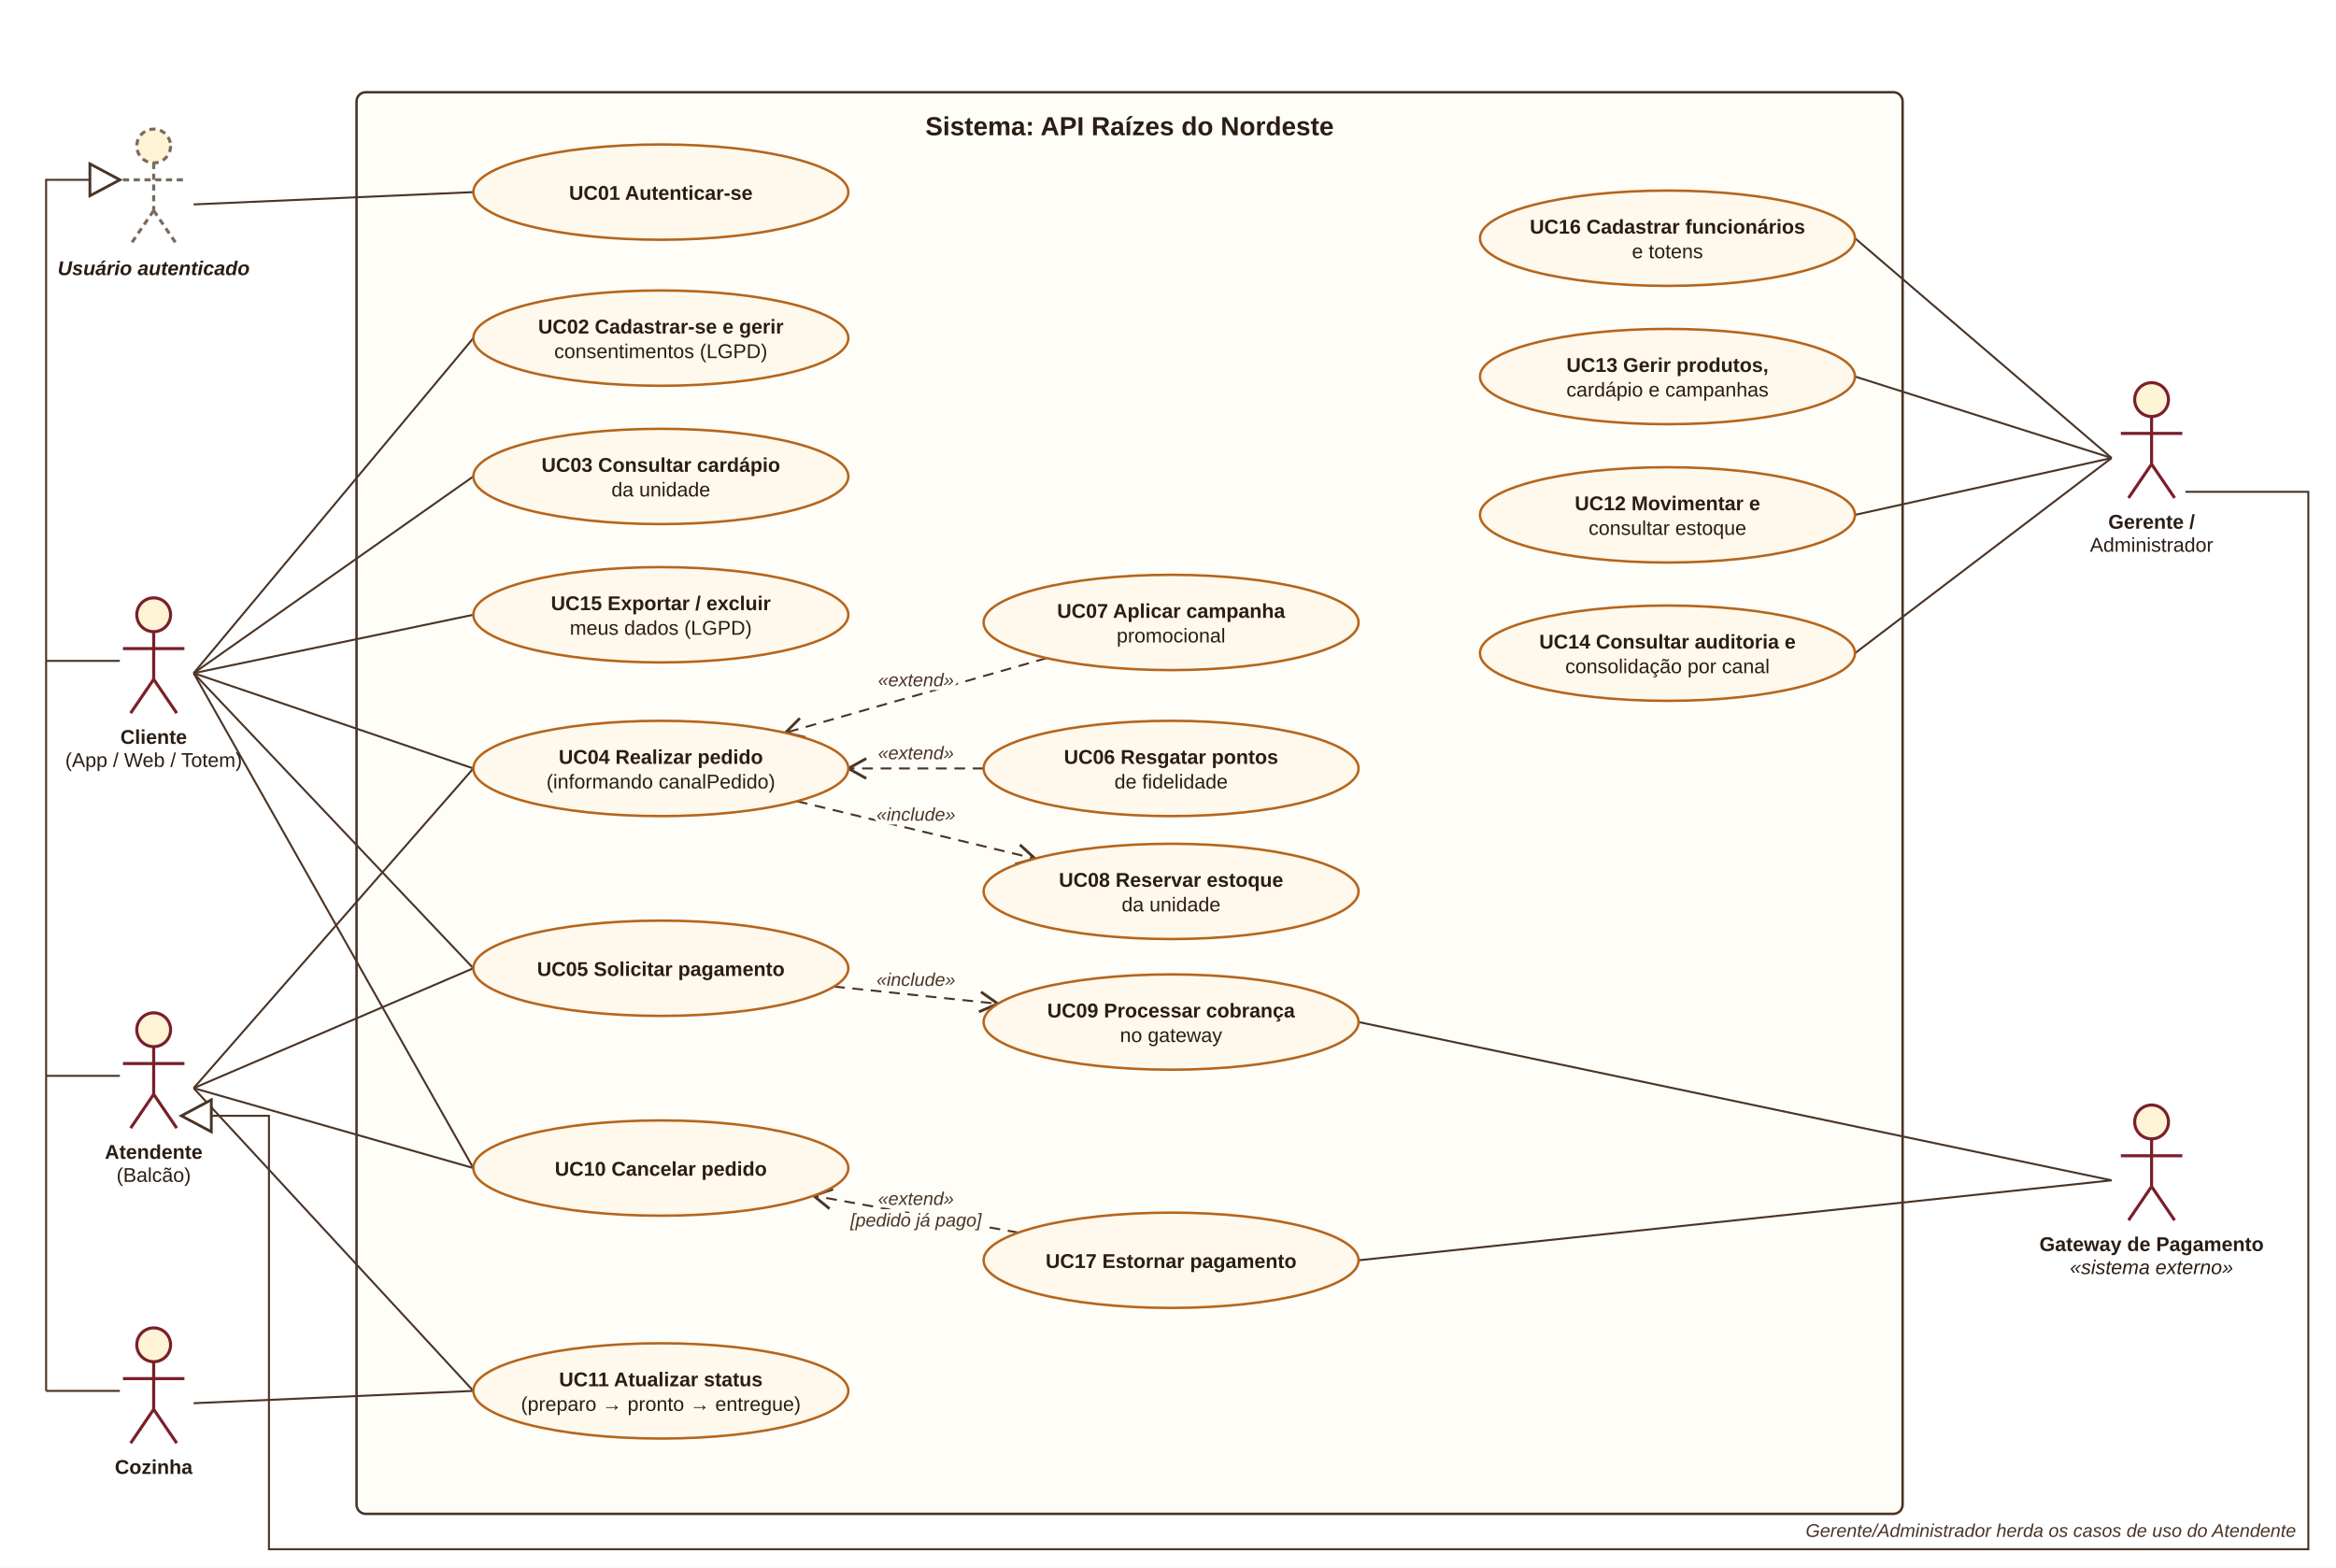
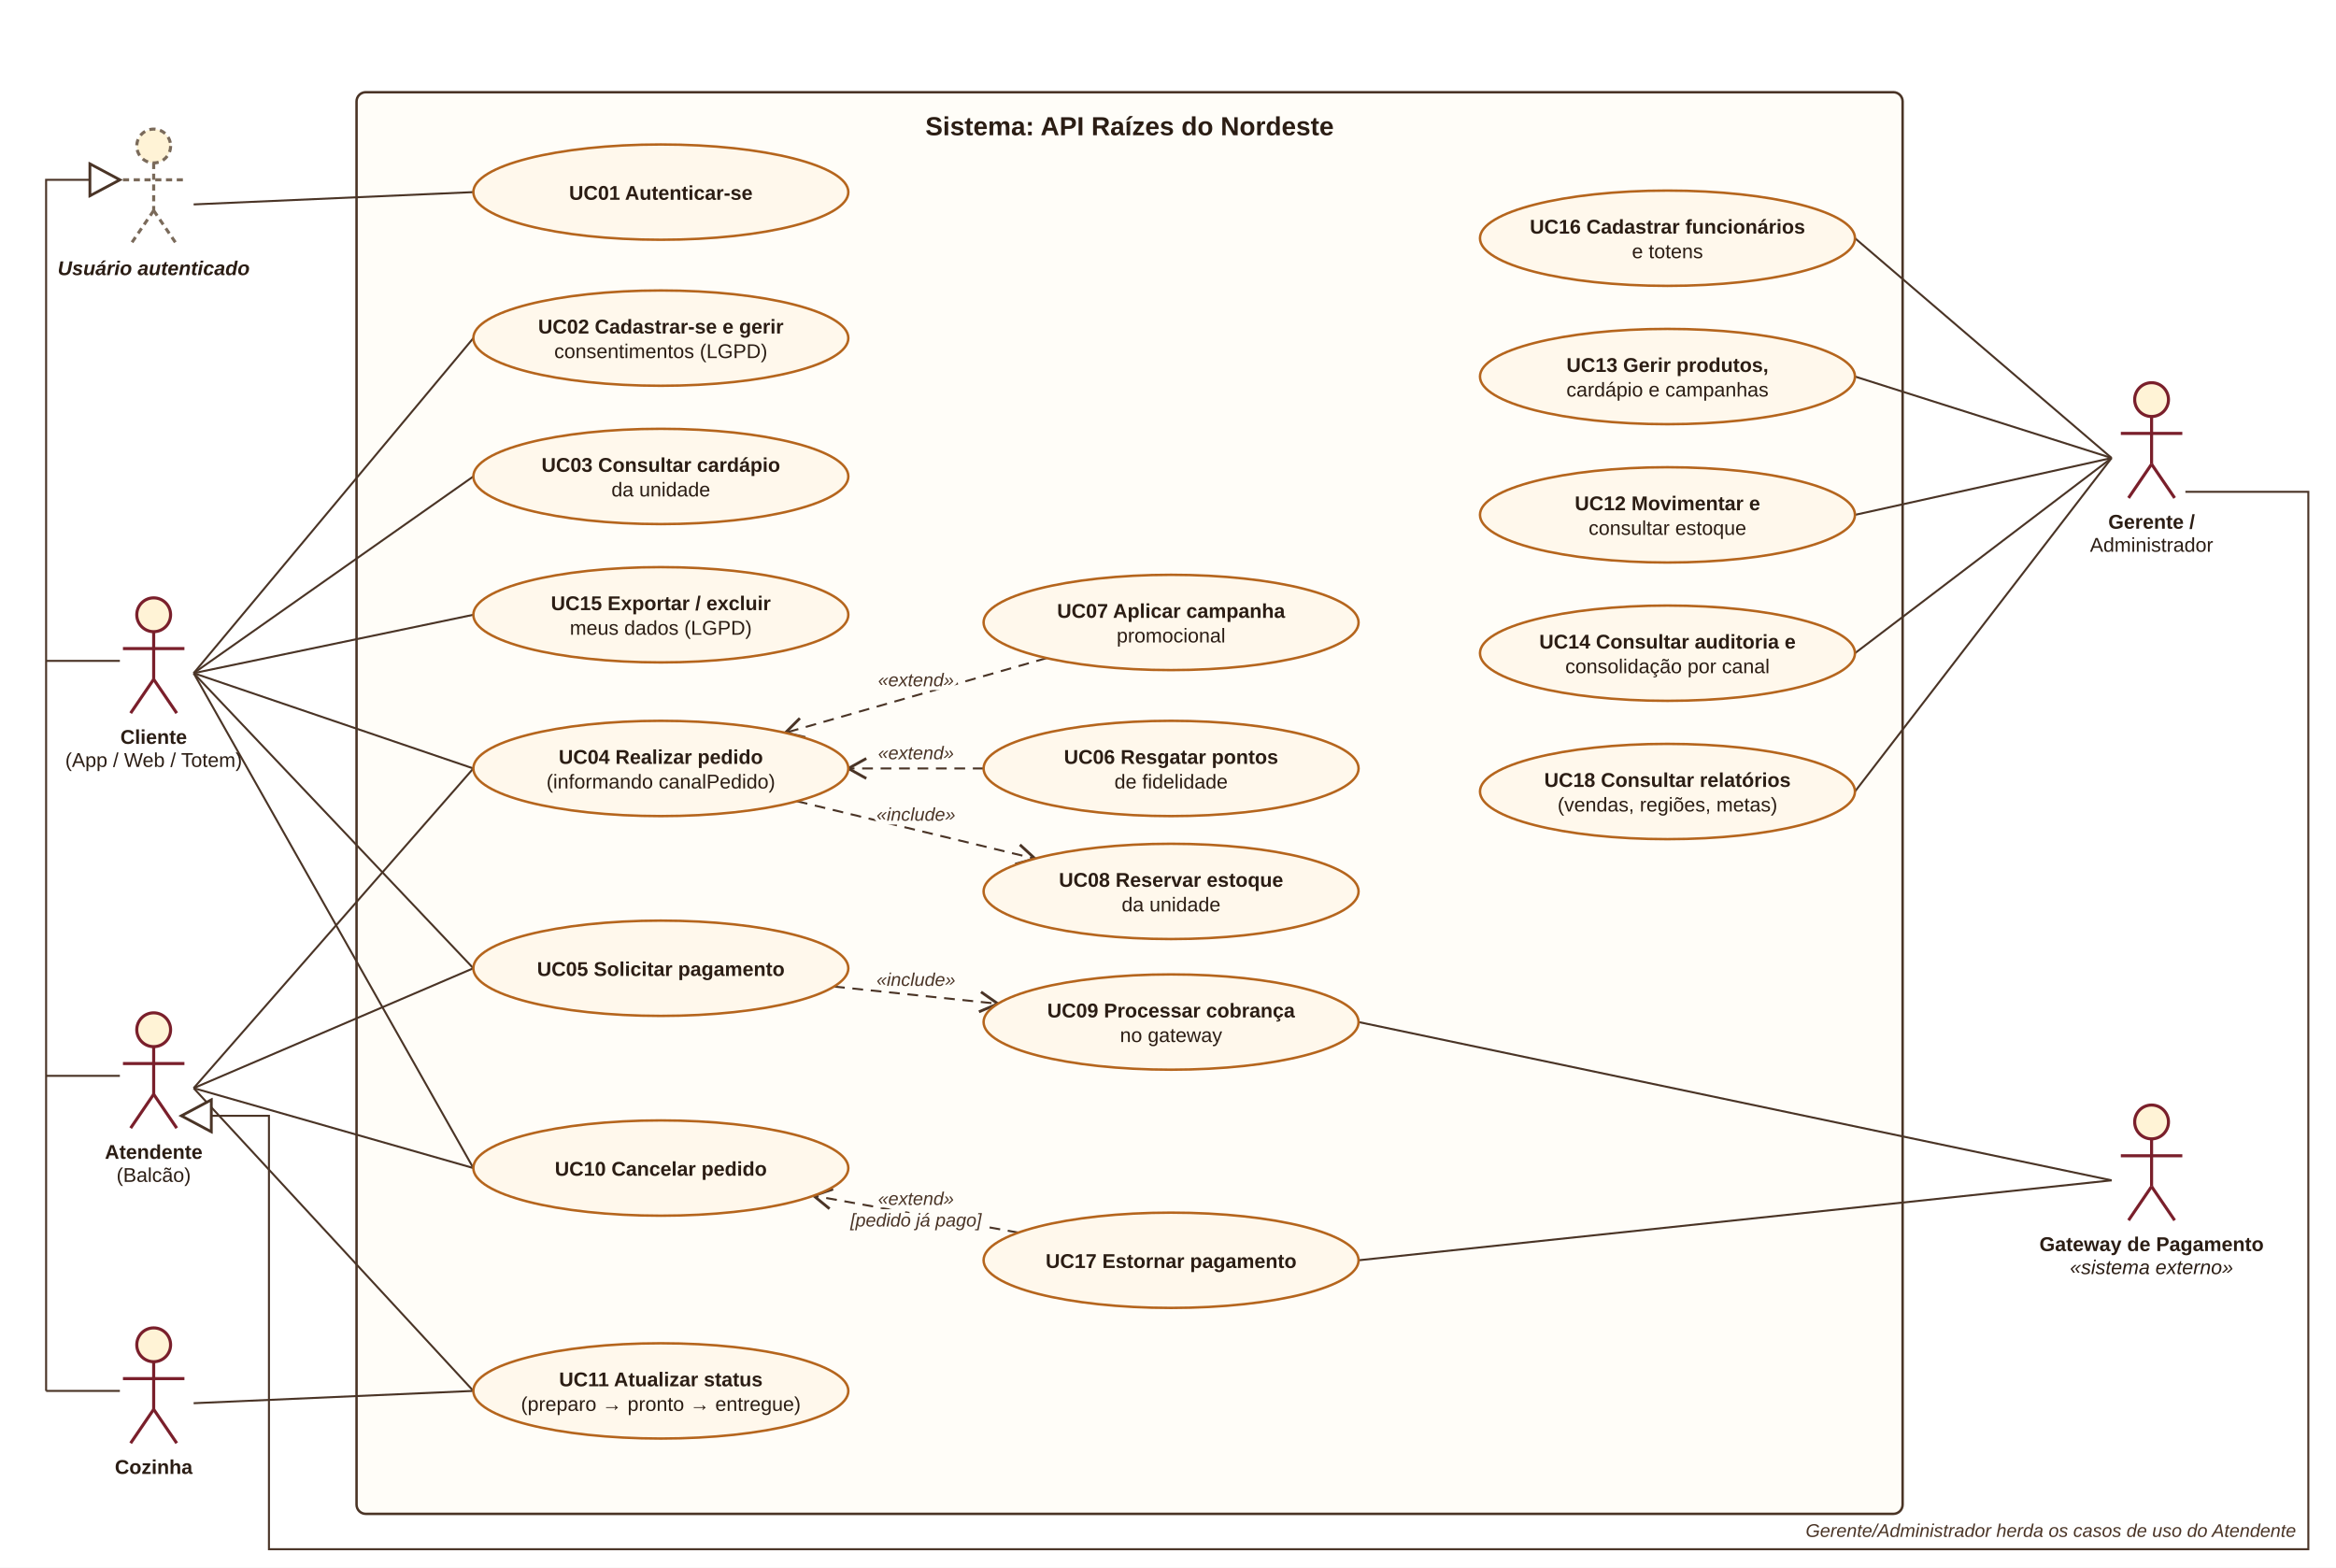
<svg xmlns="http://www.w3.org/2000/svg" width="1520" height="1020" viewBox="0 0 1520 1020" font-family="Arial, Helvetica, sans-serif">
  <defs>
    <marker id="aberta" markerWidth="12" markerHeight="12" refX="10" refY="6" orient="auto">
      <path d="M1,1 L10,6 L1,11" fill="none" stroke="#4A3426" stroke-width="1.4" />
    </marker>
    <marker id="heranca" markerWidth="18" markerHeight="18" refX="16" refY="9" orient="auto">
      <path d="M1,1 L16,9 L1,17 Z" fill="#fff" stroke="#4A3426" stroke-width="1.4" />
    </marker>
  </defs>
  <rect width="1520" height="1020" fill="#ffffff" />
  <rect x="232" y="60" width="1006" height="925" rx="6" fill="#FFFDF8" stroke="#4A3426" stroke-width="1.6" />
  <text x="735" y="88" text-anchor="middle" font-size="17" font-weight="bold" fill="#2B1D14">Sistema: API Raízes do Nordeste</text>
  <line x1="126.0" y1="133.0" x2="308.0" y2="125.0" stroke="#4A3426" stroke-width="1.3" />
  <line x1="126.0" y1="438.0" x2="308.0" y2="220.0" stroke="#4A3426" stroke-width="1.3" />
  <line x1="126.0" y1="438.0" x2="308.0" y2="310.0" stroke="#4A3426" stroke-width="1.3" />
  <line x1="126.0" y1="438.0" x2="308.0" y2="400.0" stroke="#4A3426" stroke-width="1.3" />
  <line x1="126.0" y1="438.0" x2="308.0" y2="500.0" stroke="#4A3426" stroke-width="1.3" />
  <line x1="126.0" y1="438.0" x2="308.0" y2="630.0" stroke="#4A3426" stroke-width="1.3" />
  <line x1="126.0" y1="438.0" x2="308.0" y2="760.0" stroke="#4A3426" stroke-width="1.3" />
  <line x1="126.0" y1="708.0" x2="308.0" y2="500.0" stroke="#4A3426" stroke-width="1.3" />
  <line x1="126.0" y1="708.0" x2="308.0" y2="630.0" stroke="#4A3426" stroke-width="1.3" />
  <line x1="126.0" y1="708.0" x2="308.0" y2="760.0" stroke="#4A3426" stroke-width="1.3" />
  <line x1="126.0" y1="708.0" x2="308.0" y2="905.0" stroke="#4A3426" stroke-width="1.3" />
  <line x1="126.0" y1="913.0" x2="308.0" y2="905.0" stroke="#4A3426" stroke-width="1.3" />
  <line x1="1374.0" y1="298.0" x2="1207.0" y2="155.0" stroke="#4A3426" stroke-width="1.3" />
  <line x1="1374.0" y1="298.0" x2="1207.0" y2="245.0" stroke="#4A3426" stroke-width="1.3" />
  <line x1="1374.0" y1="298.0" x2="1207.0" y2="335.0" stroke="#4A3426" stroke-width="1.3" />
  <line x1="1374.0" y1="298.0" x2="1207.0" y2="425.0" stroke="#4A3426" stroke-width="1.3" />
+   <line x1="1374.0" y1="298.0" x2="1207.0" y2="515.0" stroke="#4A3426" stroke-width="1.3" />
  <line x1="1374.0" y1="768.0" x2="884.0" y2="665.0" stroke="#4A3426" stroke-width="1.3" />
  <line x1="1374.0" y1="768.0" x2="884.0" y2="820.0" stroke="#4A3426" stroke-width="1.3" />
  <line x1="518.5" y1="521.3" x2="673.5" y2="558.7" stroke="#4A3426" stroke-width="1.3" stroke-dasharray="7 5" marker-end="url(#aberta)" />
  <text x="596.0" y="534.0" text-anchor="middle" font-size="12" fill="#4A3426" font-style="italic" paint-order="stroke" stroke="#FFFDF8" stroke-width="5">«include»</text>
  <line x1="542.7" y1="641.9" x2="649.3" y2="653.1" stroke="#4A3426" stroke-width="1.3" stroke-dasharray="7 5" marker-end="url(#aberta)" />
  <text x="596.0" y="641.5" text-anchor="middle" font-size="12" fill="#4A3426" font-style="italic" paint-order="stroke" stroke="#FFFDF8" stroke-width="5">«include»</text>
  <line x1="640.0" y1="500.0" x2="552.0" y2="500.0" stroke="#4A3426" stroke-width="1.3" stroke-dasharray="7 5" marker-end="url(#aberta)" />
  <text x="596.0" y="494.0" text-anchor="middle" font-size="12" fill="#4A3426" font-style="italic" paint-order="stroke" stroke="#FFFDF8" stroke-width="5">«extend»</text>
  <line x1="681.0" y1="428.2" x2="511.0" y2="476.8" stroke="#4A3426" stroke-width="1.3" stroke-dasharray="7 5" marker-end="url(#aberta)" />
  <text x="596.0" y="446.5" text-anchor="middle" font-size="12" fill="#4A3426" font-style="italic" paint-order="stroke" stroke="#FFFDF8" stroke-width="5">«extend»</text>
  <line x1="662.6" y1="802.0" x2="529.4" y2="778.0" stroke="#4A3426" stroke-width="1.3" stroke-dasharray="7 5" marker-end="url(#aberta)" />
  <text x="596.0" y="784.0" text-anchor="middle" font-size="12" fill="#4A3426" font-style="italic" paint-order="stroke" stroke="#FFFDF8" stroke-width="5">«extend»</text>
  <text x="596.0" y="798.0" text-anchor="middle" font-size="12" fill="#4A3426" font-style="italic" paint-order="stroke" stroke="#FFFDF8" stroke-width="5">[pedido já pago]</text>
  <line x1="30" y1="430" x2="78" y2="430" stroke="#4A3426" stroke-width="1.3" />
  <line x1="30" y1="700" x2="78" y2="700" stroke="#4A3426" stroke-width="1.3" />
  <line x1="30" y1="905" x2="78" y2="905" stroke="#4A3426" stroke-width="1.3" />
  <polyline points="30,905 30,117 78,117" fill="none" stroke="#4A3426" stroke-width="1.3" marker-end="url(#heranca)" />
  <polyline points="1422,320 1502,320 1502,1008 175,1008 175,726 118,726" fill="none" stroke="#4A3426" stroke-width="1.3" marker-end="url(#heranca)" />
  <text x="1494" y="1000" text-anchor="end" font-size="12" font-style="italic" fill="#4A3426">Gerente/Administrador herda os casos de uso do Atendente</text>
  <ellipse cx="430" cy="125" rx="122" ry="31" fill="#FFF8EC" stroke="#B5651D" stroke-width="1.6" />
  <text x="430" y="130" text-anchor="middle" font-size="13" font-weight="bold" fill="#2B1D14">UC01 Autenticar-se</text>
  <ellipse cx="430" cy="220" rx="122" ry="31" fill="#FFF8EC" stroke="#B5651D" stroke-width="1.6" />
  <text x="430" y="217" text-anchor="middle" font-size="13" font-weight="bold" fill="#2B1D14">UC02 Cadastrar-se e gerir</text>
  <text x="430" y="233" text-anchor="middle" font-size="13" font-weight="normal" fill="#2B1D14">consentimentos (LGPD)</text>
  <ellipse cx="430" cy="310" rx="122" ry="31" fill="#FFF8EC" stroke="#B5651D" stroke-width="1.6" />
  <text x="430" y="307" text-anchor="middle" font-size="13" font-weight="bold" fill="#2B1D14">UC03 Consultar cardápio</text>
  <text x="430" y="323" text-anchor="middle" font-size="13" font-weight="normal" fill="#2B1D14">da unidade</text>
  <ellipse cx="430" cy="400" rx="122" ry="31" fill="#FFF8EC" stroke="#B5651D" stroke-width="1.6" />
  <text x="430" y="397" text-anchor="middle" font-size="13" font-weight="bold" fill="#2B1D14">UC15 Exportar / excluir</text>
  <text x="430" y="413" text-anchor="middle" font-size="13" font-weight="normal" fill="#2B1D14">meus dados (LGPD)</text>
  <ellipse cx="430" cy="500" rx="122" ry="31" fill="#FFF8EC" stroke="#B5651D" stroke-width="1.6" />
  <text x="430" y="497" text-anchor="middle" font-size="13" font-weight="bold" fill="#2B1D14">UC04 Realizar pedido</text>
  <text x="430" y="513" text-anchor="middle" font-size="13" font-weight="normal" fill="#2B1D14">(informando canalPedido)</text>
  <ellipse cx="430" cy="630" rx="122" ry="31" fill="#FFF8EC" stroke="#B5651D" stroke-width="1.6" />
  <text x="430" y="635" text-anchor="middle" font-size="13" font-weight="bold" fill="#2B1D14">UC05 Solicitar pagamento</text>
  <ellipse cx="430" cy="760" rx="122" ry="31" fill="#FFF8EC" stroke="#B5651D" stroke-width="1.6" />
  <text x="430" y="765" text-anchor="middle" font-size="13" font-weight="bold" fill="#2B1D14">UC10 Cancelar pedido</text>
  <ellipse cx="430" cy="905" rx="122" ry="31" fill="#FFF8EC" stroke="#B5651D" stroke-width="1.6" />
  <text x="430" y="902" text-anchor="middle" font-size="13" font-weight="bold" fill="#2B1D14">UC11 Atualizar status</text>
  <text x="430" y="918" text-anchor="middle" font-size="13" font-weight="normal" fill="#2B1D14">(preparo → pronto → entregue)</text>
  <ellipse cx="762" cy="405" rx="122" ry="31" fill="#FFF8EC" stroke="#B5651D" stroke-width="1.6" />
  <text x="762" y="402" text-anchor="middle" font-size="13" font-weight="bold" fill="#2B1D14">UC07 Aplicar campanha</text>
  <text x="762" y="418" text-anchor="middle" font-size="13" font-weight="normal" fill="#2B1D14">promocional</text>
  <ellipse cx="762" cy="500" rx="122" ry="31" fill="#FFF8EC" stroke="#B5651D" stroke-width="1.6" />
  <text x="762" y="497" text-anchor="middle" font-size="13" font-weight="bold" fill="#2B1D14">UC06 Resgatar pontos</text>
  <text x="762" y="513" text-anchor="middle" font-size="13" font-weight="normal" fill="#2B1D14">de fidelidade</text>
  <ellipse cx="762" cy="580" rx="122" ry="31" fill="#FFF8EC" stroke="#B5651D" stroke-width="1.6" />
  <text x="762" y="577" text-anchor="middle" font-size="13" font-weight="bold" fill="#2B1D14">UC08 Reservar estoque</text>
  <text x="762" y="593" text-anchor="middle" font-size="13" font-weight="normal" fill="#2B1D14">da unidade</text>
  <ellipse cx="762" cy="665" rx="122" ry="31" fill="#FFF8EC" stroke="#B5651D" stroke-width="1.6" />
  <text x="762" y="662" text-anchor="middle" font-size="13" font-weight="bold" fill="#2B1D14">UC09 Processar cobrança</text>
  <text x="762" y="678" text-anchor="middle" font-size="13" font-weight="normal" fill="#2B1D14">no gateway</text>
  <ellipse cx="762" cy="820" rx="122" ry="31" fill="#FFF8EC" stroke="#B5651D" stroke-width="1.6" />
  <text x="762" y="825" text-anchor="middle" font-size="13" font-weight="bold" fill="#2B1D14">UC17 Estornar pagamento</text>
  <ellipse cx="1085" cy="155" rx="122" ry="31" fill="#FFF8EC" stroke="#B5651D" stroke-width="1.6" />
  <text x="1085" y="152" text-anchor="middle" font-size="13" font-weight="bold" fill="#2B1D14">UC16 Cadastrar funcionários</text>
  <text x="1085" y="168" text-anchor="middle" font-size="13" font-weight="normal" fill="#2B1D14">e totens</text>
  <ellipse cx="1085" cy="245" rx="122" ry="31" fill="#FFF8EC" stroke="#B5651D" stroke-width="1.6" />
  <text x="1085" y="242" text-anchor="middle" font-size="13" font-weight="bold" fill="#2B1D14">UC13 Gerir produtos,</text>
  <text x="1085" y="258" text-anchor="middle" font-size="13" font-weight="normal" fill="#2B1D14">cardápio e campanhas</text>
  <ellipse cx="1085" cy="335" rx="122" ry="31" fill="#FFF8EC" stroke="#B5651D" stroke-width="1.6" />
  <text x="1085" y="332" text-anchor="middle" font-size="13" font-weight="bold" fill="#2B1D14">UC12 Movimentar e</text>
  <text x="1085" y="348" text-anchor="middle" font-size="13" font-weight="normal" fill="#2B1D14">consultar estoque</text>
  <ellipse cx="1085" cy="425" rx="122" ry="31" fill="#FFF8EC" stroke="#B5651D" stroke-width="1.6" />
  <text x="1085" y="422" text-anchor="middle" font-size="13" font-weight="bold" fill="#2B1D14">UC14 Consultar auditoria e</text>
  <text x="1085" y="438" text-anchor="middle" font-size="13" font-weight="normal" fill="#2B1D14">consolidação por canal</text>
+   <ellipse cx="1085" cy="515" rx="122" ry="31" fill="#FFF8EC" stroke="#B5651D" stroke-width="1.6" />
+   <text x="1085" y="512" text-anchor="middle" font-size="13" font-weight="bold" fill="#2B1D14">UC18 Consultar relatórios</text>
+   <text x="1085" y="528" text-anchor="middle" font-size="13" font-weight="normal" fill="#2B1D14">(vendas, regiões, metas)</text>
  <g stroke="#7A6A5A" stroke-width="2" fill="none" stroke-dasharray="4 3">
    <circle cx="100" cy="95" r="11" fill="#FFF3D6" />
    <line x1="100" y1="106" x2="100" y2="137" />
    <line x1="80" y1="117" x2="120" y2="117" />
    <line x1="100" y1="137" x2="85" y2="159" />
    <line x1="100" y1="137" x2="115" y2="159" />
  </g>
  <text x="100" y="179" text-anchor="middle" font-size="13" font-weight="bold" font-style="italic" fill="#2B1D14">Usuário autenticado</text>
  <g stroke="#7A1F2B" stroke-width="2" fill="none">
    <circle cx="100" cy="400" r="11" fill="#FFF3D6" />
    <line x1="100" y1="411" x2="100" y2="442" />
    <line x1="80" y1="422" x2="120" y2="422" />
    <line x1="100" y1="442" x2="85" y2="464" />
    <line x1="100" y1="442" x2="115" y2="464" />
  </g>
  <text x="100" y="484" text-anchor="middle" font-size="13" font-weight="bold" fill="#2B1D14">Cliente</text>
  <text x="100" y="499" text-anchor="middle" font-size="13" font-weight="normal" fill="#2B1D14">(App / Web / Totem)</text>
  <g stroke="#7A1F2B" stroke-width="2" fill="none">
    <circle cx="100" cy="670" r="11" fill="#FFF3D6" />
    <line x1="100" y1="681" x2="100" y2="712" />
    <line x1="80" y1="692" x2="120" y2="692" />
    <line x1="100" y1="712" x2="85" y2="734" />
    <line x1="100" y1="712" x2="115" y2="734" />
  </g>
  <text x="100" y="754" text-anchor="middle" font-size="13" font-weight="bold" fill="#2B1D14">Atendente</text>
  <text x="100" y="769" text-anchor="middle" font-size="13" font-weight="normal" fill="#2B1D14">(Balcão)</text>
  <g stroke="#7A1F2B" stroke-width="2" fill="none">
    <circle cx="100" cy="875" r="11" fill="#FFF3D6" />
    <line x1="100" y1="886" x2="100" y2="917" />
    <line x1="80" y1="897" x2="120" y2="897" />
    <line x1="100" y1="917" x2="85" y2="939" />
    <line x1="100" y1="917" x2="115" y2="939" />
  </g>
  <text x="100" y="959" text-anchor="middle" font-size="13" font-weight="bold" fill="#2B1D14">Cozinha</text>
  <g stroke="#7A1F2B" stroke-width="2" fill="none">
    <circle cx="1400" cy="260" r="11" fill="#FFF3D6" />
    <line x1="1400" y1="271" x2="1400" y2="302" />
    <line x1="1380" y1="282" x2="1420" y2="282" />
    <line x1="1400" y1="302" x2="1385" y2="324" />
    <line x1="1400" y1="302" x2="1415" y2="324" />
  </g>
  <text x="1400" y="344" text-anchor="middle" font-size="13" font-weight="bold" fill="#2B1D14">Gerente /</text>
  <text x="1400" y="359" text-anchor="middle" font-size="13" font-weight="normal" fill="#2B1D14">Administrador</text>
  <g stroke="#7A1F2B" stroke-width="2" fill="none">
    <circle cx="1400" cy="730" r="11" fill="#FFF3D6" />
    <line x1="1400" y1="741" x2="1400" y2="772" />
    <line x1="1380" y1="752" x2="1420" y2="752" />
    <line x1="1400" y1="772" x2="1385" y2="794" />
    <line x1="1400" y1="772" x2="1415" y2="794" />
  </g>
  <text x="1400" y="814" text-anchor="middle" font-size="13" font-weight="bold" fill="#2B1D14">Gateway de Pagamento</text>
  <text x="1400" y="829" text-anchor="middle" font-size="13" font-weight="normal" font-style="italic" fill="#2B1D14">«sistema externo»</text>
</svg>
